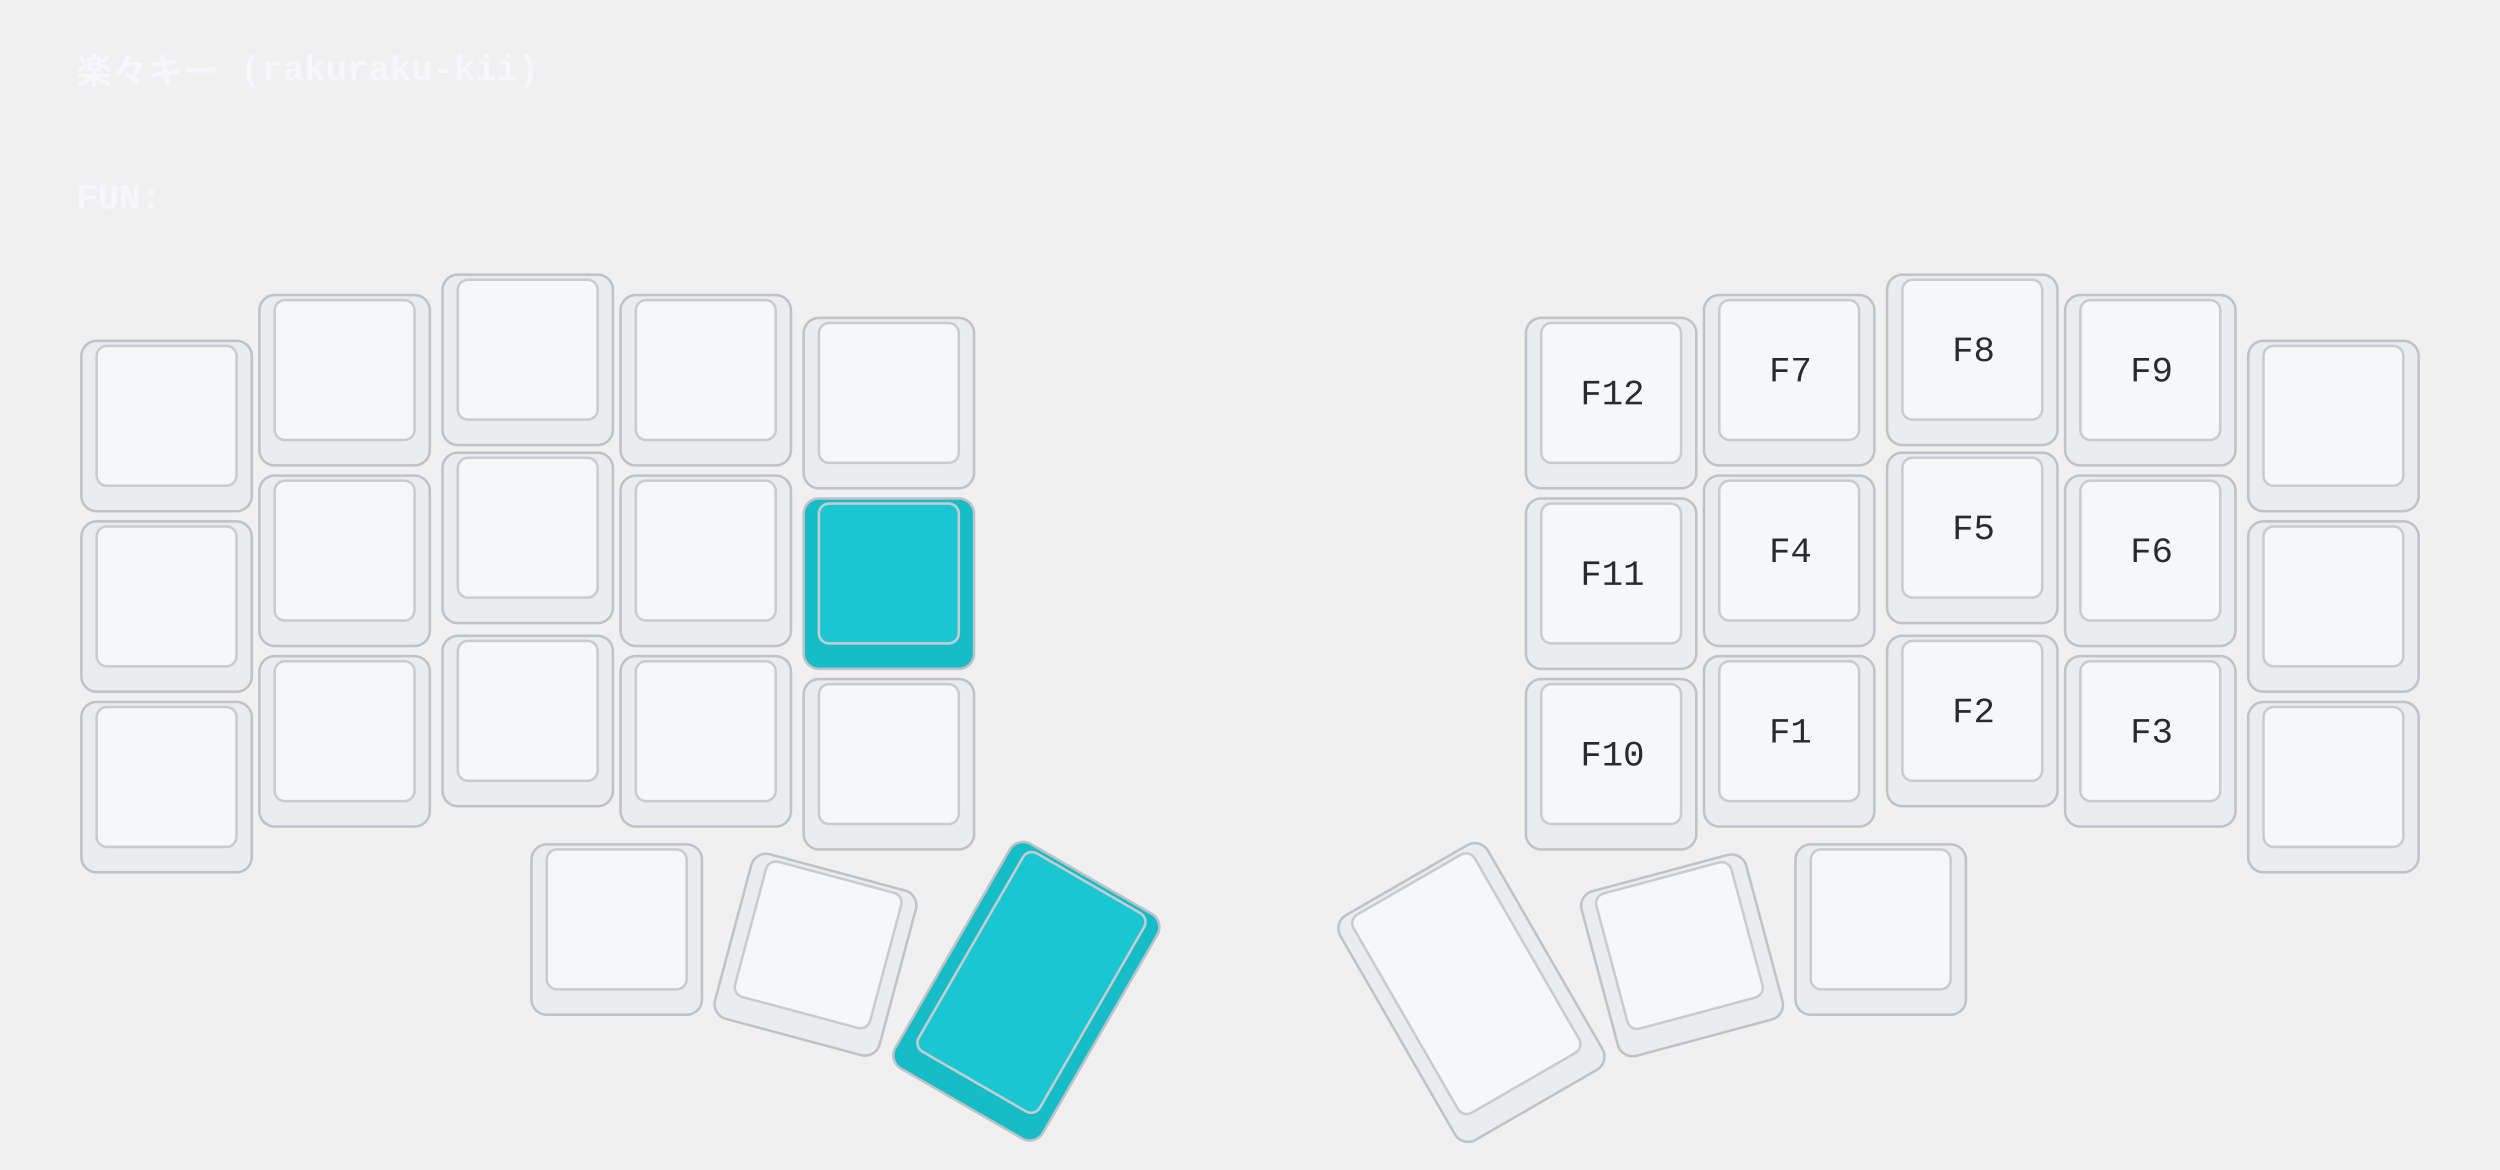
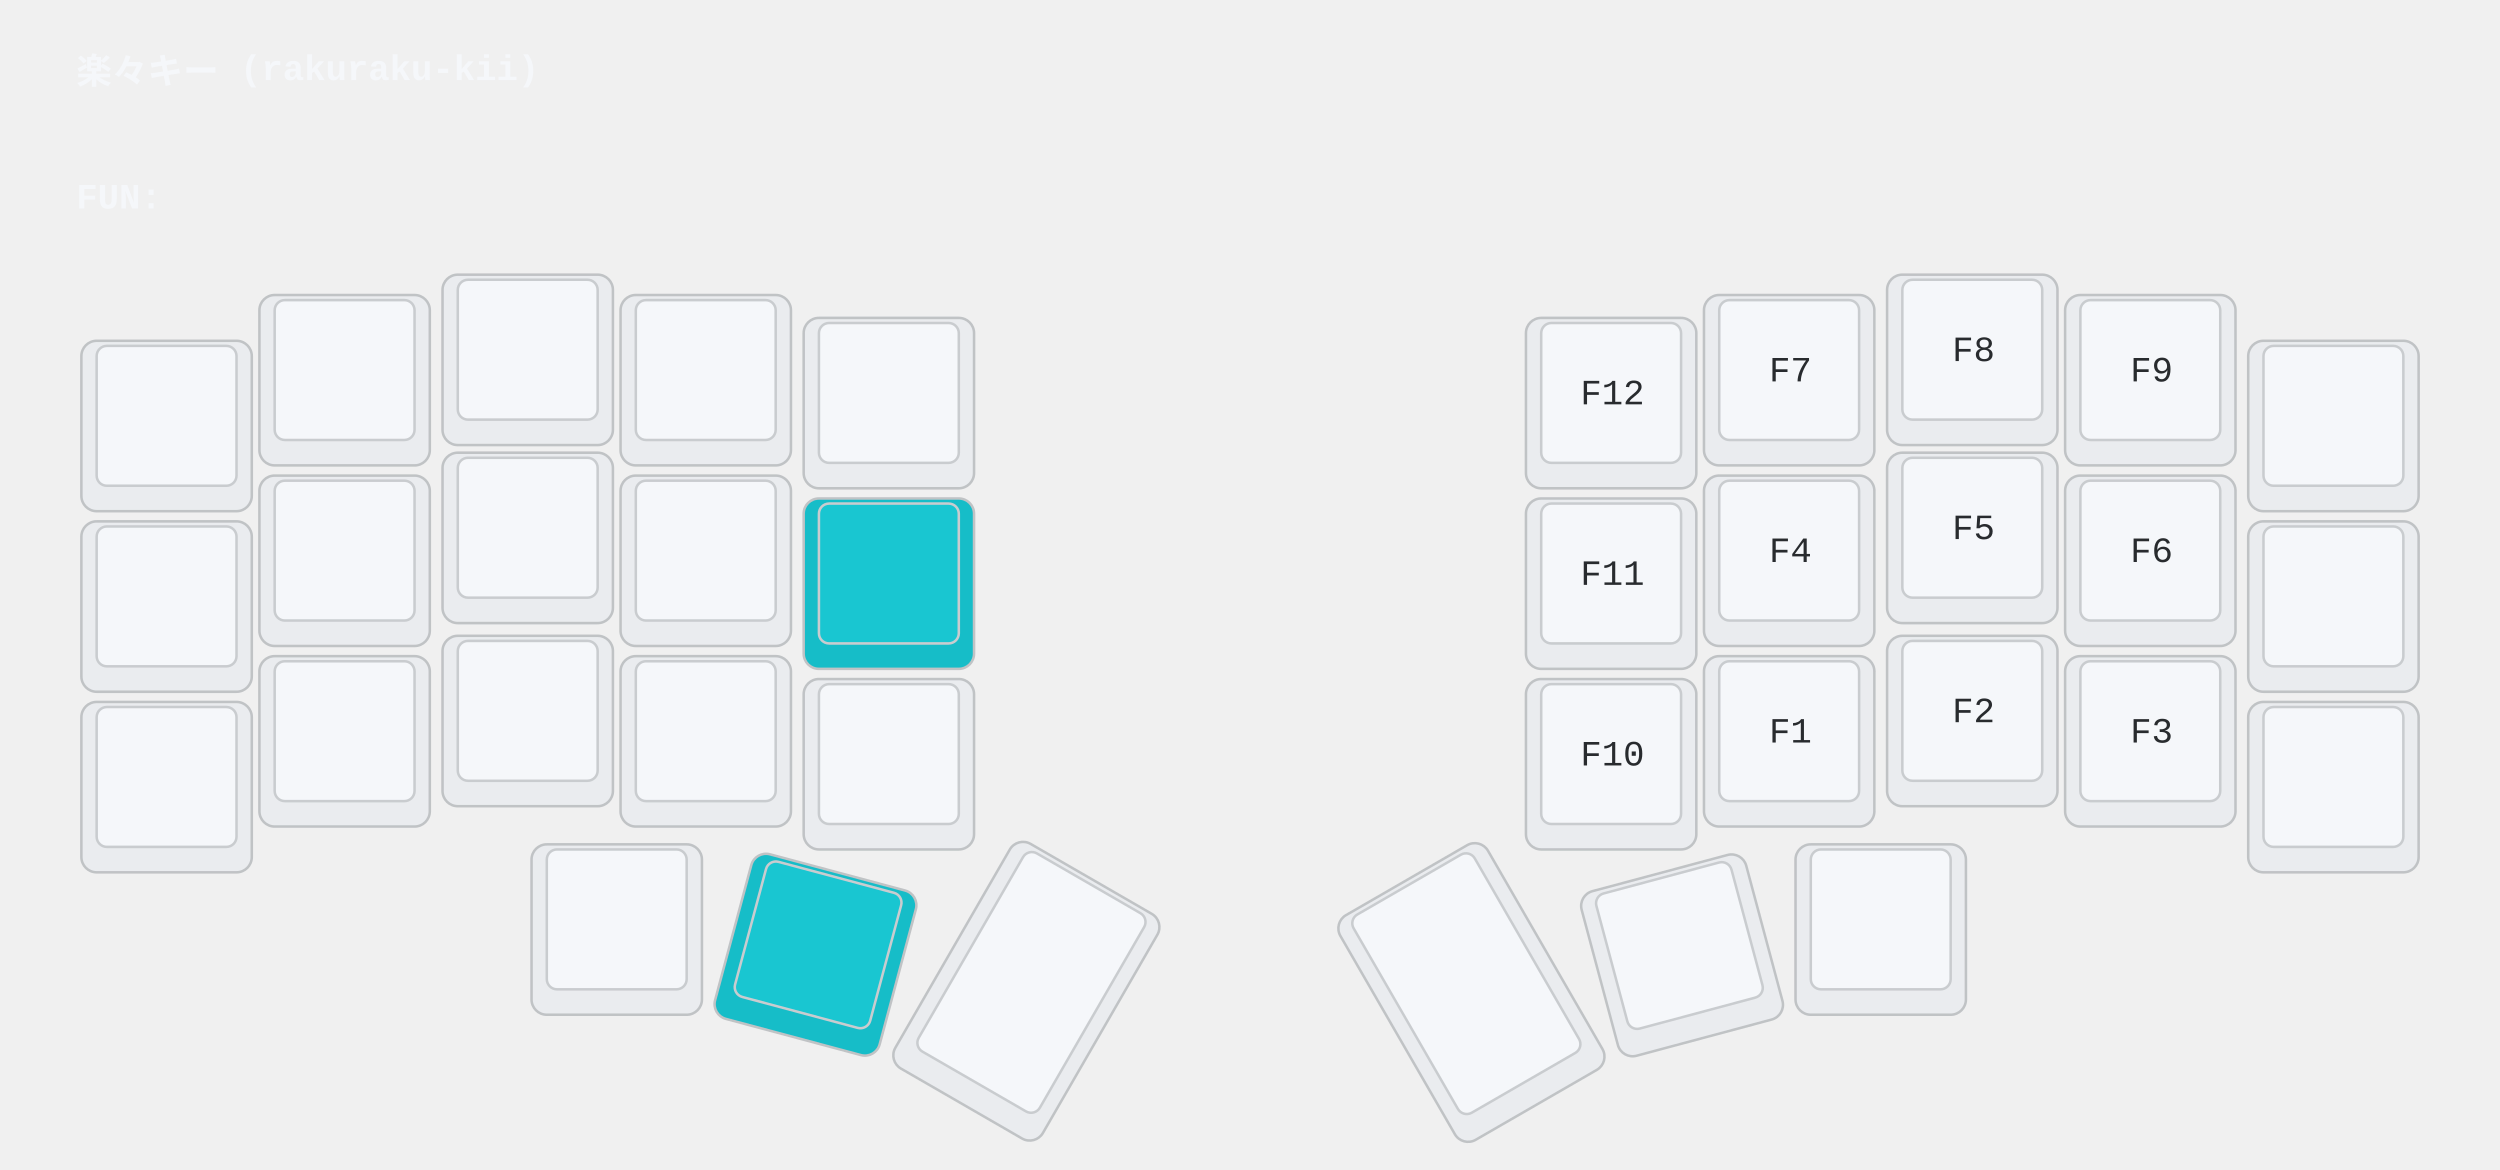
<svg xmlns="http://www.w3.org/2000/svg" width="983" height="460" viewBox="0 0 983 460" class="keymap">
  <style>/* inherit to force styles through use tags */
svg path {
    fill: inherit;
}

/* font and background color specifications */
* {
    background:#282B2E; 
    }
svg.keymap {
    font-family: SFMono-Regular,Consolas,Liberation Mono,Menlo,monospace;
    font-size: 14px;
    font-kerning: normal;
    text-rendering: optimizeLegibility;
    fill: #282B2E;
}

/* default key styling */
rect.key {
    fill: #f5f7fa;
}

rect.key, rect.combo {
    stroke: #c9cccf;
    stroke-width: 1;
}

/* default key side styling, only used is draw_key_sides is set */
rect.side {
    filter: brightness(90%);
}

/* color accent for combo boxes */
rect.combo, rect.combo-separate {
    fill: #5b7cfa;
}

/* color accent for held keys */
rect.held, rect.combo.held {
    fill: #19c6d1;
}

/* color accent for ghost (optional) keys */
rect.ghost, rect.combo.ghost {
    stroke-dasharray: 4, 4;
    stroke-width: 2;
}

text {
    text-anchor: middle;
    dominant-baseline: middle;
}

/* styling for layer labels */
text.label {
    font-weight: bold;
    text-anchor: start;
    fill: #f5f7fa
}

/* styling for optional footer */
text.footer {
    text-anchor: end;
    dominant-baseline: auto;
    stroke: white;
    stroke-width: 4;
    paint-order: stroke;
}

/* styling for combo tap, and key non-tap label text */
text.combo, text.hold, text.shifted, text.left, text.right {
    font-size: 11px;
}

text.hold {
    text-anchor: middle;
    dominant-baseline: auto;
}

text.shifted {
    text-anchor: middle;
    dominant-baseline: hanging;
}

text.left {
    text-anchor: start;
}

text.right {
    text-anchor: end;
}

text.layer-activator {
    text-decoration: underline;
}

/* styling for hold/shifted label text in combo box */
text.combo.hold, text.combo.shifted, text.combo.left, text.combo.right {
    font-size: 8px;
}

/* lighter symbol for transparent keys */
text.trans {
    fill: #282B2E;
}

/* styling for combo dendrons */
path.combo {
    stroke-width: 1;
    stroke: gray;
    fill: none;
}

/* Start Tabler Icons Cleanup */
/* cannot use height/width with glyphs */
.icon-tabler &gt; path {
    fill: inherit;
    stroke: inherit;
    stroke-width: 2;
}
/* hide tabler's default box */
.icon-tabler &gt; path[stroke="none"][fill="none"] {
    visibility: hidden;
}
/* End Tabler Icons Cleanup */

}</style>
  <g transform="translate(30,0)">
    <text x="0" y="28" class="label">楽々キー (rakuraku-kii)</text>
  </g>
  <g transform="translate(0,50)">
    <g transform="translate(30, 0)" class="layer-FUN">
      <text x="0" y="28" class="label" id="FUN">FUN:</text>
      <g transform="translate(0, 56)">
        <g transform="translate(36, 62)" class="key keypos-0">
          <rect rx="6" ry="6" x="-34" y="-34" width="67" height="67" class="key side" />
          <rect rx="4" ry="4" x="-28" y="-32" width="55" height="55" class="key" />
        </g>
        <g transform="translate(106, 44)" class="key keypos-1">
          <rect rx="6" ry="6" x="-34" y="-34" width="67" height="67" class="key side" />
          <rect rx="4" ry="4" x="-28" y="-32" width="55" height="55" class="key" />
        </g>
        <g transform="translate(178, 36)" class="key keypos-2">
          <rect rx="6" ry="6" x="-34" y="-34" width="67" height="67" class="key side" />
          <rect rx="4" ry="4" x="-28" y="-32" width="55" height="55" class="key" />
        </g>
        <g transform="translate(248, 44)" class="key keypos-3">
          <rect rx="6" ry="6" x="-34" y="-34" width="67" height="67" class="key side" />
          <rect rx="4" ry="4" x="-28" y="-32" width="55" height="55" class="key" />
        </g>
        <g transform="translate(320, 53)" class="key keypos-4">
          <rect rx="6" ry="6" x="-34" y="-34" width="67" height="67" class="key side" />
          <rect rx="4" ry="4" x="-28" y="-32" width="55" height="55" class="key" />
        </g>
        <g transform="translate(604, 53)" class="key keypos-5">
          <rect rx="6" ry="6" x="-34" y="-34" width="67" height="67" class="key side" />
          <rect rx="4" ry="4" x="-28" y="-32" width="55" height="55" class="key" />
          <text x="0" y="-4" class="key tap">F12</text>
        </g>
        <g transform="translate(674, 44)" class="key keypos-6">
          <rect rx="6" ry="6" x="-34" y="-34" width="67" height="67" class="key side" />
          <rect rx="4" ry="4" x="-28" y="-32" width="55" height="55" class="key" />
          <text x="0" y="-4" class="key tap">F7</text>
        </g>
        <g transform="translate(746, 36)" class="key keypos-7">
          <rect rx="6" ry="6" x="-34" y="-34" width="67" height="67" class="key side" />
          <rect rx="4" ry="4" x="-28" y="-32" width="55" height="55" class="key" />
          <text x="0" y="-4" class="key tap">F8</text>
        </g>
        <g transform="translate(816, 44)" class="key keypos-8">
          <rect rx="6" ry="6" x="-34" y="-34" width="67" height="67" class="key side" />
          <rect rx="4" ry="4" x="-28" y="-32" width="55" height="55" class="key" />
          <text x="0" y="-4" class="key tap">F9</text>
        </g>
        <g transform="translate(888, 62)" class="key keypos-9">
          <rect rx="6" ry="6" x="-34" y="-34" width="67" height="67" class="key side" />
          <rect rx="4" ry="4" x="-28" y="-32" width="55" height="55" class="key" />
        </g>
        <g transform="translate(36, 133)" class="key keypos-10">
          <rect rx="6" ry="6" x="-34" y="-34" width="67" height="67" class="key side" />
          <rect rx="4" ry="4" x="-28" y="-32" width="55" height="55" class="key" />
        </g>
        <g transform="translate(106, 115)" class="key keypos-11">
          <rect rx="6" ry="6" x="-34" y="-34" width="67" height="67" class="key side" />
          <rect rx="4" ry="4" x="-28" y="-32" width="55" height="55" class="key" />
        </g>
        <g transform="translate(178, 106)" class="key keypos-12">
          <rect rx="6" ry="6" x="-34" y="-34" width="67" height="67" class="key side" />
          <rect rx="4" ry="4" x="-28" y="-32" width="55" height="55" class="key" />
        </g>
        <g transform="translate(248, 115)" class="key keypos-13">
          <rect rx="6" ry="6" x="-34" y="-34" width="67" height="67" class="key side" />
          <rect rx="4" ry="4" x="-28" y="-32" width="55" height="55" class="key" />
        </g>
        <g transform="translate(320, 124)" class="key held keypos-14">
          <rect rx="6" ry="6" x="-34" y="-34" width="67" height="67" class="key held side" />
          <rect rx="4" ry="4" x="-28" y="-32" width="55" height="55" class="key held" />
        </g>
        <g transform="translate(604, 124)" class="key keypos-15">
          <rect rx="6" ry="6" x="-34" y="-34" width="67" height="67" class="key side" />
          <rect rx="4" ry="4" x="-28" y="-32" width="55" height="55" class="key" />
          <text x="0" y="-4" class="key tap">F11</text>
        </g>
        <g transform="translate(674, 115)" class="key keypos-16">
          <rect rx="6" ry="6" x="-34" y="-34" width="67" height="67" class="key side" />
          <rect rx="4" ry="4" x="-28" y="-32" width="55" height="55" class="key" />
          <text x="0" y="-4" class="key tap">F4</text>
        </g>
        <g transform="translate(746, 106)" class="key keypos-17">
          <rect rx="6" ry="6" x="-34" y="-34" width="67" height="67" class="key side" />
          <rect rx="4" ry="4" x="-28" y="-32" width="55" height="55" class="key" />
          <text x="0" y="-4" class="key tap">F5</text>
        </g>
        <g transform="translate(816, 115)" class="key keypos-18">
          <rect rx="6" ry="6" x="-34" y="-34" width="67" height="67" class="key side" />
          <rect rx="4" ry="4" x="-28" y="-32" width="55" height="55" class="key" />
          <text x="0" y="-4" class="key tap">F6</text>
        </g>
        <g transform="translate(888, 133)" class="key keypos-19">
          <rect rx="6" ry="6" x="-34" y="-34" width="67" height="67" class="key side" />
          <rect rx="4" ry="4" x="-28" y="-32" width="55" height="55" class="key" />
        </g>
        <g transform="translate(36, 204)" class="key keypos-20">
          <rect rx="6" ry="6" x="-34" y="-34" width="67" height="67" class="key side" />
          <rect rx="4" ry="4" x="-28" y="-32" width="55" height="55" class="key" />
        </g>
        <g transform="translate(106, 186)" class="key keypos-21">
          <rect rx="6" ry="6" x="-34" y="-34" width="67" height="67" class="key side" />
          <rect rx="4" ry="4" x="-28" y="-32" width="55" height="55" class="key" />
        </g>
        <g transform="translate(178, 178)" class="key keypos-22">
          <rect rx="6" ry="6" x="-34" y="-34" width="67" height="67" class="key side" />
          <rect rx="4" ry="4" x="-28" y="-32" width="55" height="55" class="key" />
        </g>
        <g transform="translate(248, 186)" class="key keypos-23">
          <rect rx="6" ry="6" x="-34" y="-34" width="67" height="67" class="key side" />
          <rect rx="4" ry="4" x="-28" y="-32" width="55" height="55" class="key" />
        </g>
        <g transform="translate(320, 195)" class="key keypos-24">
          <rect rx="6" ry="6" x="-34" y="-34" width="67" height="67" class="key side" />
          <rect rx="4" ry="4" x="-28" y="-32" width="55" height="55" class="key" />
        </g>
        <g transform="translate(604, 195)" class="key keypos-25">
          <rect rx="6" ry="6" x="-34" y="-34" width="67" height="67" class="key side" />
          <rect rx="4" ry="4" x="-28" y="-32" width="55" height="55" class="key" />
          <text x="0" y="-4" class="key tap">F10</text>
        </g>
        <g transform="translate(674, 186)" class="key keypos-26">
          <rect rx="6" ry="6" x="-34" y="-34" width="67" height="67" class="key side" />
          <rect rx="4" ry="4" x="-28" y="-32" width="55" height="55" class="key" />
          <text x="0" y="-4" class="key tap">F1</text>
        </g>
        <g transform="translate(746, 178)" class="key keypos-27">
          <rect rx="6" ry="6" x="-34" y="-34" width="67" height="67" class="key side" />
          <rect rx="4" ry="4" x="-28" y="-32" width="55" height="55" class="key" />
          <text x="0" y="-4" class="key tap">F2</text>
        </g>
        <g transform="translate(816, 186)" class="key keypos-28">
          <rect rx="6" ry="6" x="-34" y="-34" width="67" height="67" class="key side" />
          <rect rx="4" ry="4" x="-28" y="-32" width="55" height="55" class="key" />
          <text x="0" y="-4" class="key tap">F3</text>
        </g>
        <g transform="translate(888, 204)" class="key keypos-29">
          <rect rx="6" ry="6" x="-34" y="-34" width="67" height="67" class="key side" />
          <rect rx="4" ry="4" x="-28" y="-32" width="55" height="55" class="key" />
        </g>
        <g transform="translate(213, 260)" class="key keypos-30">
          <rect rx="6" ry="6" x="-34" y="-34" width="67" height="67" class="key side" />
          <rect rx="4" ry="4" x="-28" y="-32" width="55" height="55" class="key" />
        </g>
-         <g transform="translate(291, 270) rotate(15.0)" class="key keypos-31">
-           <rect rx="6" ry="6" x="-34" y="-34" width="67" height="67" class="key side" />
-           <rect rx="4" ry="4" x="-28" y="-32" width="55" height="55" class="key" />
-         </g>
-         <g transform="translate(374, 284) rotate(30.0)" class="key held keypos-32">
-           <rect rx="6" ry="6" x="-34" y="-51" width="67" height="102" class="key held side" />
-           <rect rx="4" ry="4" x="-28" y="-49" width="55" height="90" class="key held" />
+         <g transform="translate(291, 270) rotate(15.0)" class="key held keypos-31">
+           <rect rx="6" ry="6" x="-34" y="-34" width="67" height="67" class="key held side" />
+           <rect rx="4" ry="4" x="-28" y="-32" width="55" height="55" class="key held" />
+         </g>
+         <g transform="translate(374, 284) rotate(30.0)" class="key keypos-32">
+           <rect rx="6" ry="6" x="-34" y="-51" width="67" height="102" class="key side" />
+           <rect rx="4" ry="4" x="-28" y="-49" width="55" height="90" class="key" />
        </g>
        <g transform="translate(549, 284) rotate(-30.0)" class="key keypos-33">
          <rect rx="6" ry="6" x="-34" y="-51" width="67" height="102" class="key side" />
          <rect rx="4" ry="4" x="-28" y="-49" width="55" height="90" class="key" />
        </g>
        <g transform="translate(632, 270) rotate(-15.0)" class="key keypos-34">
          <rect rx="6" ry="6" x="-34" y="-34" width="67" height="67" class="key side" />
          <rect rx="4" ry="4" x="-28" y="-32" width="55" height="55" class="key" />
        </g>
        <g transform="translate(710, 260)" class="key keypos-35">
          <rect rx="6" ry="6" x="-34" y="-34" width="67" height="67" class="key side" />
          <rect rx="4" ry="4" x="-28" y="-32" width="55" height="55" class="key" />
        </g>
      </g>
    </g>
  </g>
</svg>
